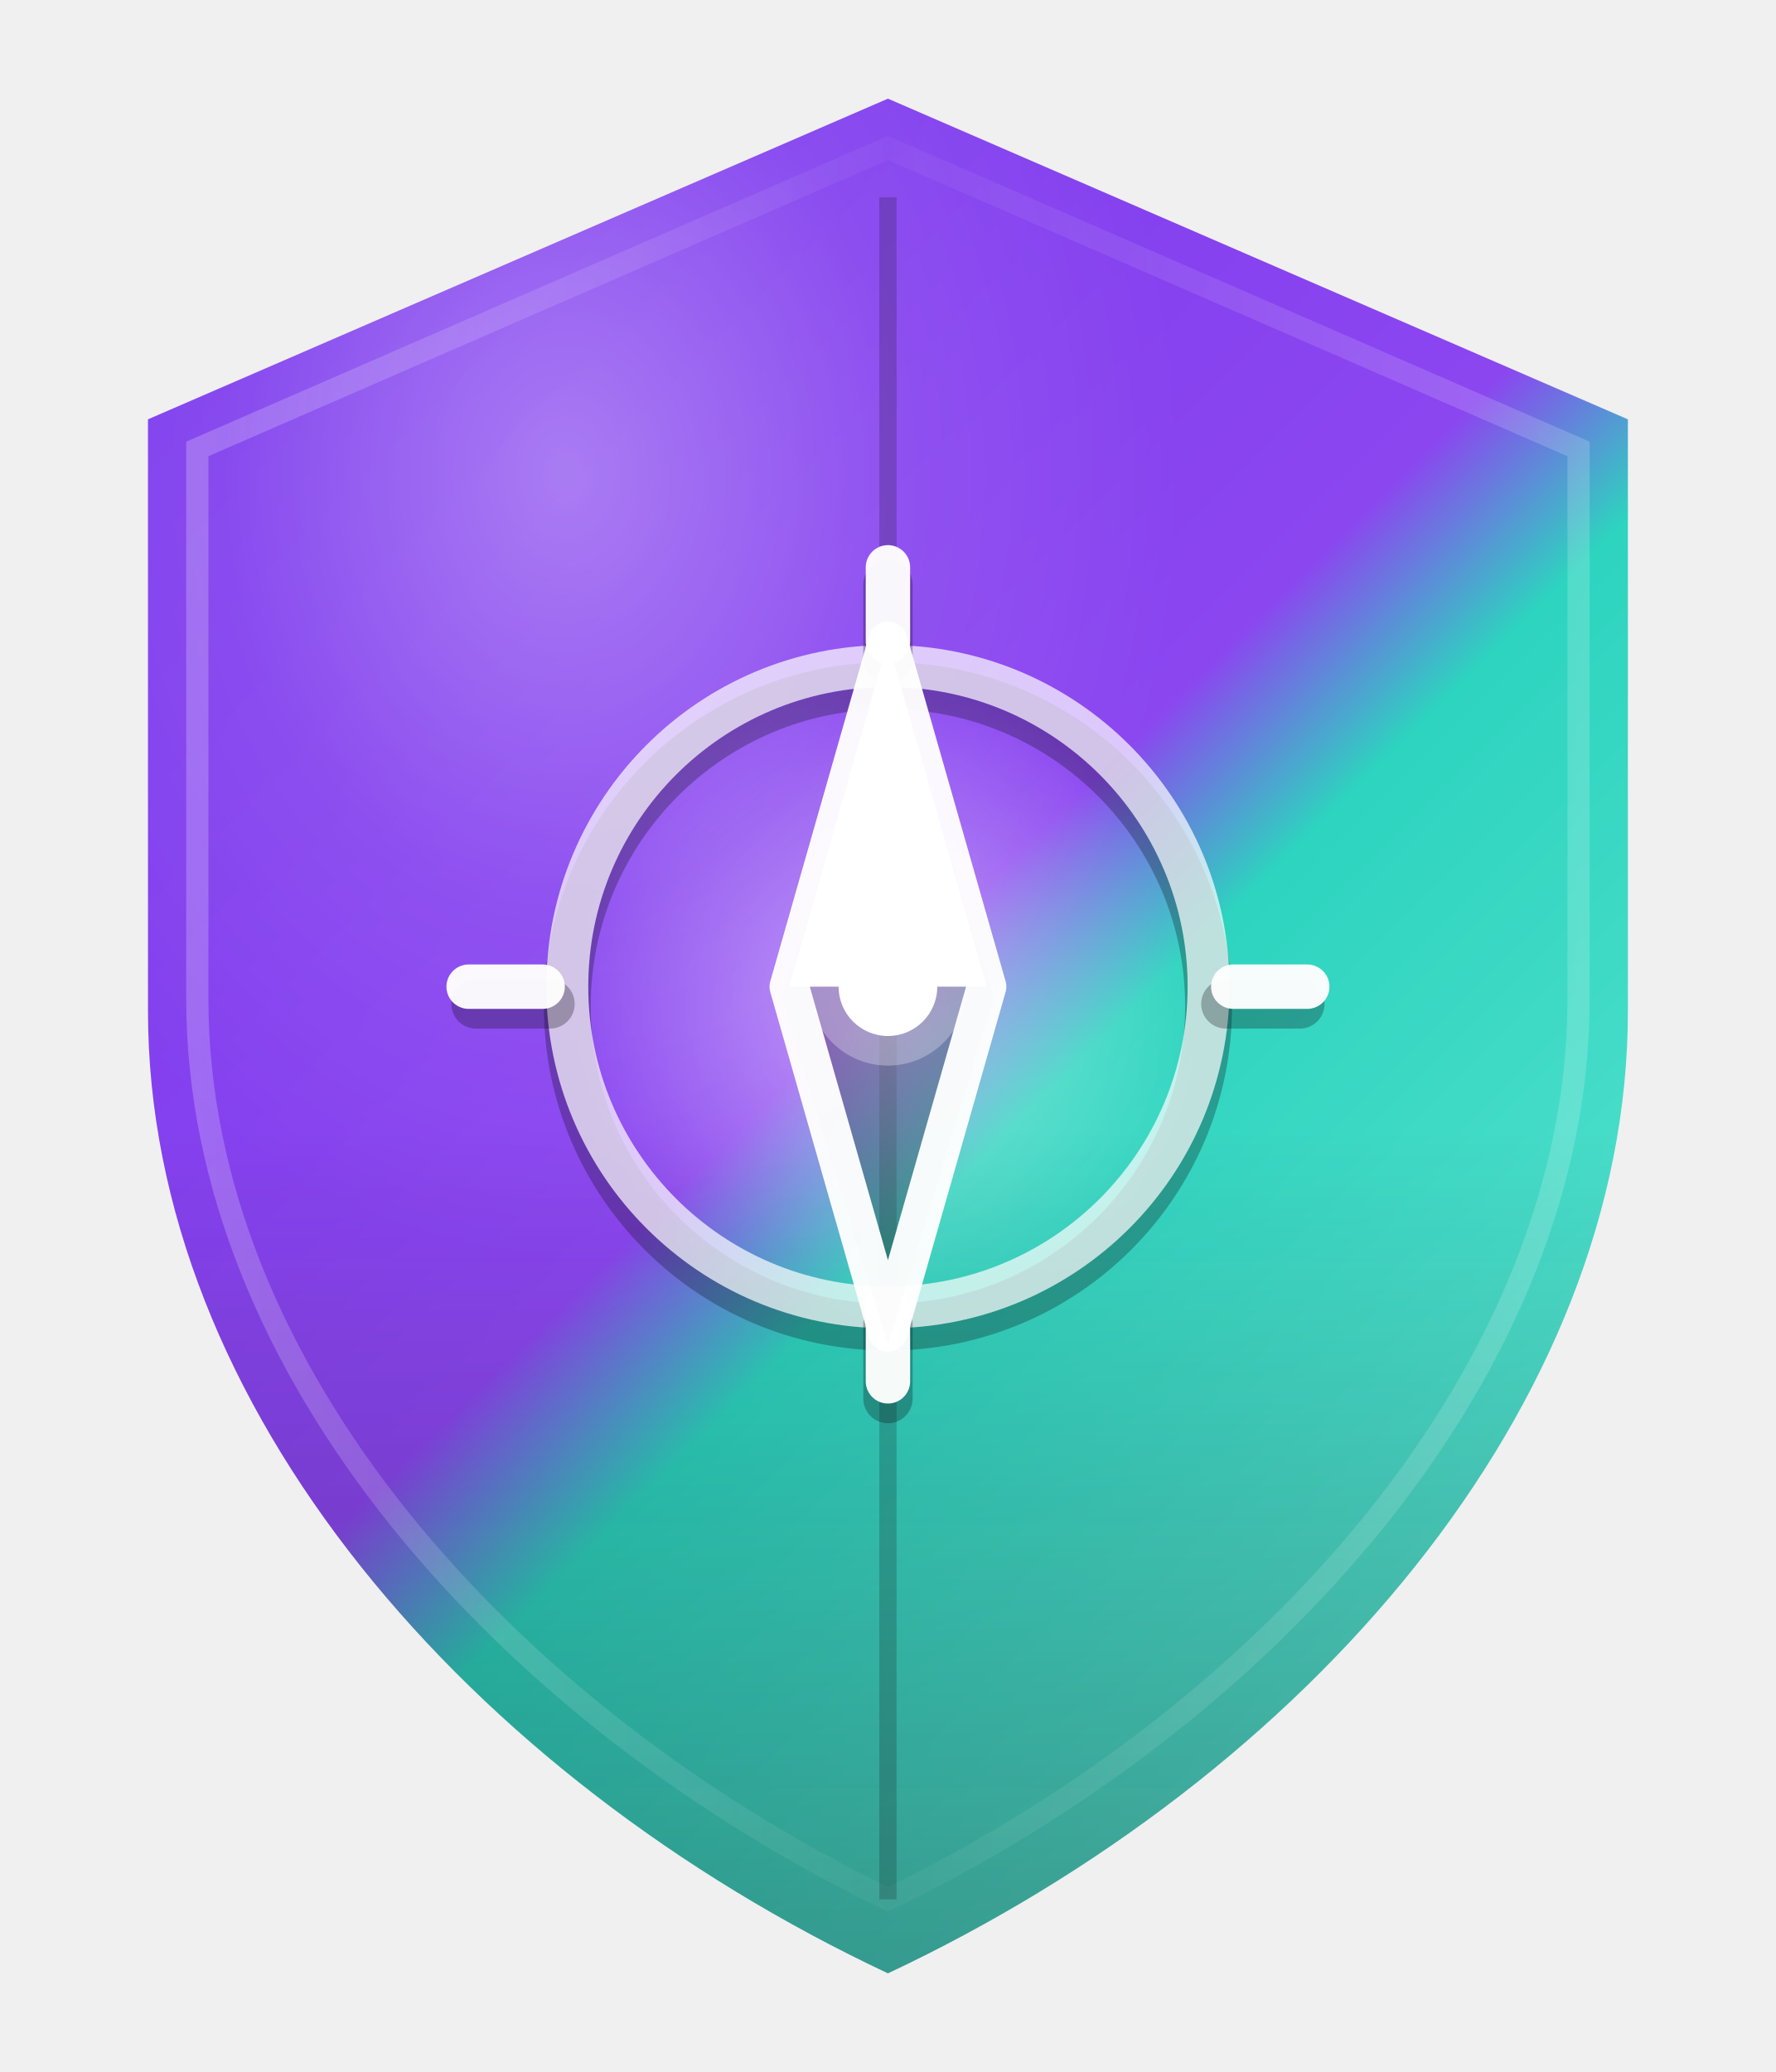
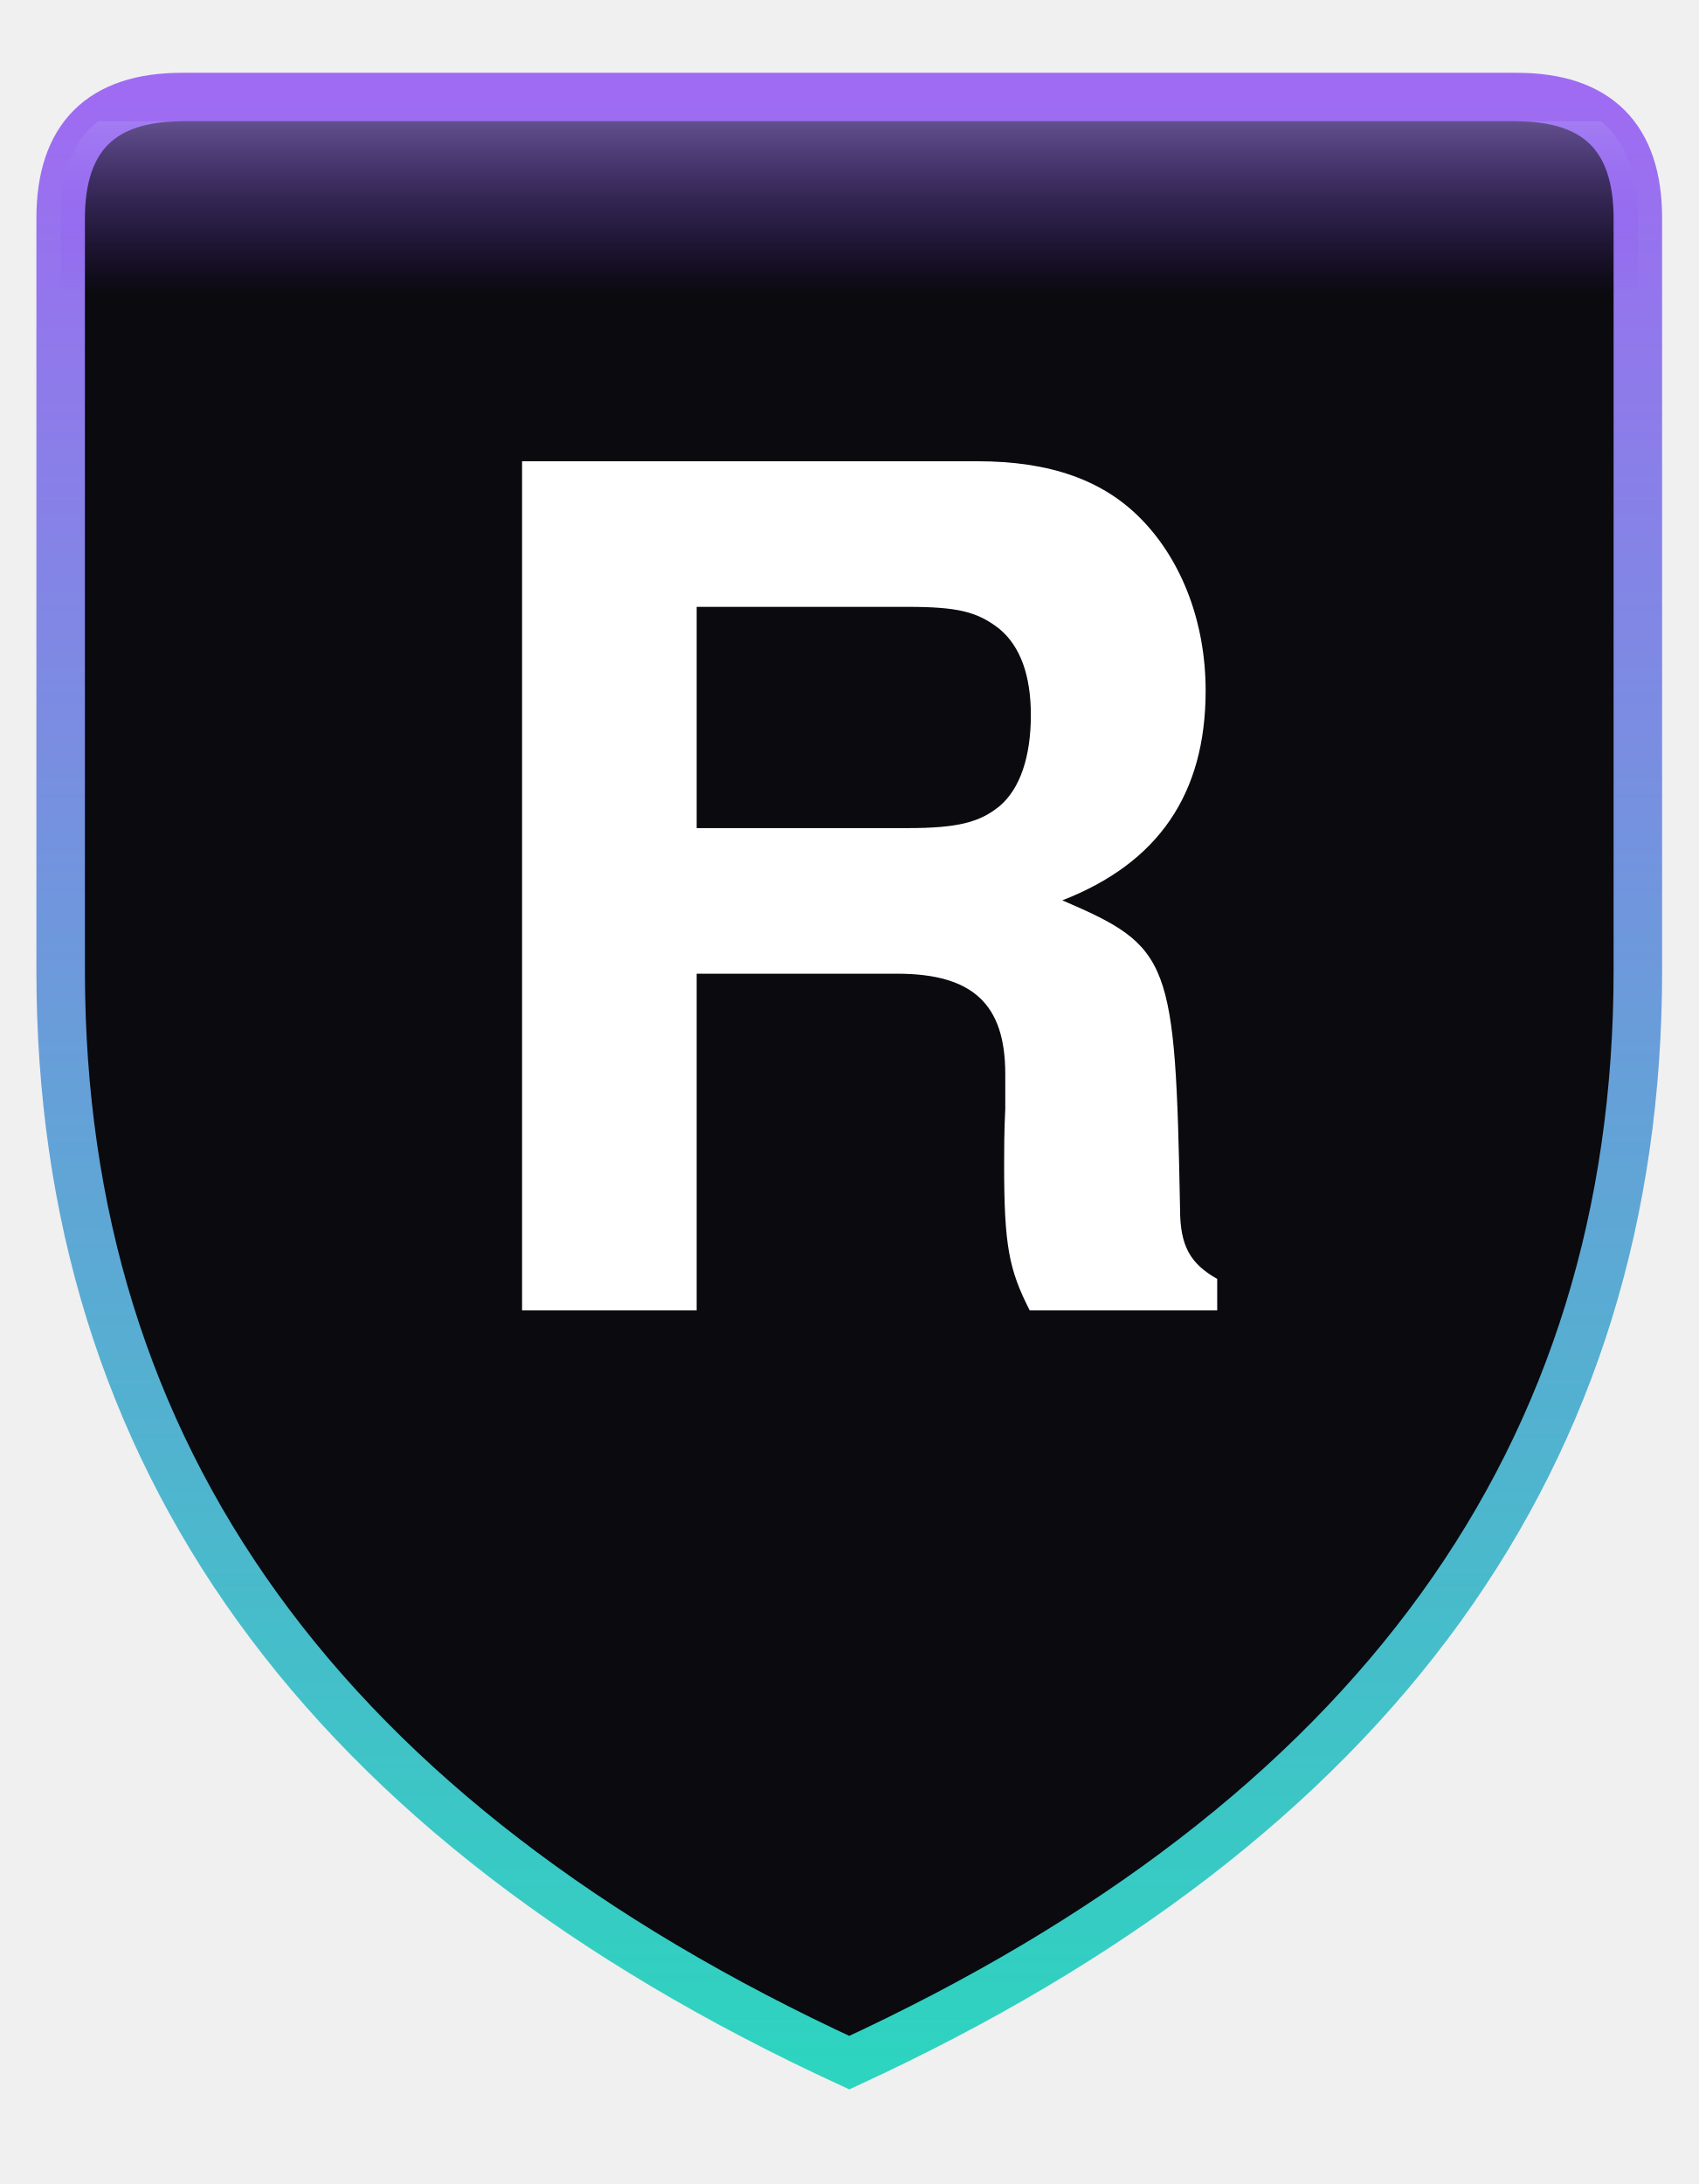
- <svg xmlns="http://www.w3.org/2000/svg" viewBox="0 0 72 84" fill="none">
+ <svg xmlns="http://www.w3.org/2000/svg" viewBox="35 0 140 180">
  <defs>
-     <linearGradient id="rsShieldMain" x1="0.15" y1="0.05" x2="0.85" y2="0.95">
-       <stop offset="0%" stop-color="#7C3AED" />
-       <stop offset="48%" stop-color="#8B46F0" />
-       <stop offset="58%" stop-color="#2DD4BF" />
-       <stop offset="100%" stop-color="#5CE4D1" />
+     <linearGradient id="rsBorder" x1="0" y1="0" x2="0" y2="1">
+       <stop offset="0%" stop-color="#9F6BF2" />
+       <stop offset="100%" stop-color="#2DD4BF" />
    </linearGradient>
-     <radialGradient id="rsShieldSpec" cx="28%" cy="20%" r="42%">
-       <stop offset="0%" stop-color="#FFFFFF" stop-opacity="0.32" />
-       <stop offset="55%" stop-color="#FFFFFF" stop-opacity="0.08" />
-       <stop offset="100%" stop-color="#FFFFFF" stop-opacity="0" />
-     </radialGradient>
-     <linearGradient id="rsShieldDepth" x1="0.5" y1="0.55" x2="0.5" y2="1">
-       <stop offset="0%" stop-color="#0A0A0F" stop-opacity="0" />
-       <stop offset="100%" stop-color="#0A0A0F" stop-opacity="0.32" />
+     <linearGradient id="rsBevelHi" x1="0" y1="0" x2="0" y2="1">
+       <stop offset="0%" stop-color="#A889F5" stop-opacity="0.55" />
+       <stop offset="55%" stop-color="#7C3AED" stop-opacity="0" />
    </linearGradient>
-     <linearGradient id="rsShieldBevel" x1="0" y1="0" x2="1" y2="0">
-       <stop offset="0%" stop-color="#FFFFFF" stop-opacity="0.22" />
-       <stop offset="50%" stop-color="#FFFFFF" stop-opacity="0.04" />
-       <stop offset="100%" stop-color="#FFFFFF" stop-opacity="0.18" />
-     </linearGradient>
-     <radialGradient id="rsCenterGlow" cx="50%" cy="50%" r="50%">
-       <stop offset="0%" stop-color="#FFFFFF" stop-opacity="0.45" />
-       <stop offset="100%" stop-color="#FFFFFF" stop-opacity="0" />
-     </radialGradient>
+     <clipPath id="rsClip">
+       <path d="M 40 18 Q 40 8 50 8 L 160 8 Q 170 8 170 18 L 170 80 Q 170 140 105 170 Q 40 140 40 80 Z" />
+     </clipPath>
  </defs>
-   <path d="M36 4L6 17V41C6 57 19 72 36 80C53 72 66 57 66 41V17L36 4Z" fill="url(#rsShieldMain)" />
-   <path d="M36 4L6 17V41C6 57 19 72 36 80C53 72 66 57 66 41V17L36 4Z" fill="url(#rsShieldDepth)" />
-   <path d="M36 4L6 17V41C6 57 19 72 36 80C53 72 66 57 66 41V17L36 4Z" fill="url(#rsShieldSpec)" />
-   <path d="M36 6L8 18.2V40.5C8 55.5 20.5 69.5 36 77C51.5 69.5 64 55.5 64 40.5V18.2L36 6Z" fill="none" stroke="url(#rsShieldBevel)" stroke-width="0.9" />
-   <line x1="36" y1="8" x2="36" y2="77" stroke="#0A0A0F" stroke-opacity="0.2" stroke-width="0.7" />
-   <circle cx="36" cy="40.8" r="13" fill="url(#rsCenterGlow)" />
-   <circle cx="36" cy="40.8" r="13" fill="none" stroke="#0A0A0F" stroke-opacity="0.28" stroke-width="1.9" />
-   <circle cx="36" cy="40" r="13" fill="none" stroke="#FFFFFF" stroke-opacity="0.7" stroke-width="1.7" />
-   <line x1="36" y1="23.7" x2="36" y2="26.7" stroke="#0A0A0F" stroke-opacity="0.28" stroke-width="2" stroke-linecap="round" />
-   <line x1="36" y1="53.7" x2="36" y2="56.7" stroke="#0A0A0F" stroke-opacity="0.28" stroke-width="2" stroke-linecap="round" />
-   <line x1="19.3" y1="40.7" x2="22.3" y2="40.7" stroke="#0A0A0F" stroke-opacity="0.28" stroke-width="2" stroke-linecap="round" />
-   <line x1="49.7" y1="40.7" x2="52.7" y2="40.7" stroke="#0A0A0F" stroke-opacity="0.28" stroke-width="2" stroke-linecap="round" />
-   <line x1="36" y1="23" x2="36" y2="26" stroke="#FFFFFF" stroke-opacity="0.96" stroke-width="1.8" stroke-linecap="round" />
-   <line x1="36" y1="53" x2="36" y2="56" stroke="#FFFFFF" stroke-opacity="0.96" stroke-width="1.8" stroke-linecap="round" />
-   <line x1="19" y1="40" x2="22" y2="40" stroke="#FFFFFF" stroke-opacity="0.96" stroke-width="1.8" stroke-linecap="round" />
-   <line x1="50" y1="40" x2="53" y2="40" stroke="#FFFFFF" stroke-opacity="0.96" stroke-width="1.8" stroke-linecap="round" />
-   <path d="M36 26.5L40.3 40.5L36 54.5L31.7 40.5Z" fill="#0A0A0F" fill-opacity="0.28" />
-   <path d="M36 26L40 40L36 54L32 40Z" fill="none" stroke="#FFFFFF" stroke-opacity="0.96" stroke-width="1.6" stroke-linejoin="round" />
-   <path d="M36 26L40 40H32Z" fill="#FFFFFF" />
-   <path d="M36 26L40 40H32Z" fill="url(#rsShieldSpec)" />
-   <circle cx="36" cy="40" r="3.2" fill="#FFFFFF" fill-opacity="0.28" />
-   <circle cx="36" cy="40" r="2" fill="#FFFFFF" />
+   <path d="M 40 18 Q 40 8 50 8 L 160 8 Q 170 8 170 18 L 170 80 Q 170 140 105 170 Q 40 140 40 80 Z" fill="#0A0A0F" stroke="url(#rsBorder)" stroke-width="4" />
+   <g clip-path="url(#rsClip)">
+     <rect x="40" y="10" width="130" height="26" fill="url(#rsBevelHi)" />
+   </g>
+   <text x="105" y="108" text-anchor="middle" font-family="'Space Grotesk','Helvetica Neue',Helvetica,Arial,sans-serif" font-size="96" font-weight="700" fill="#FFFFFF" letter-spacing="-3">R</text>
</svg>
